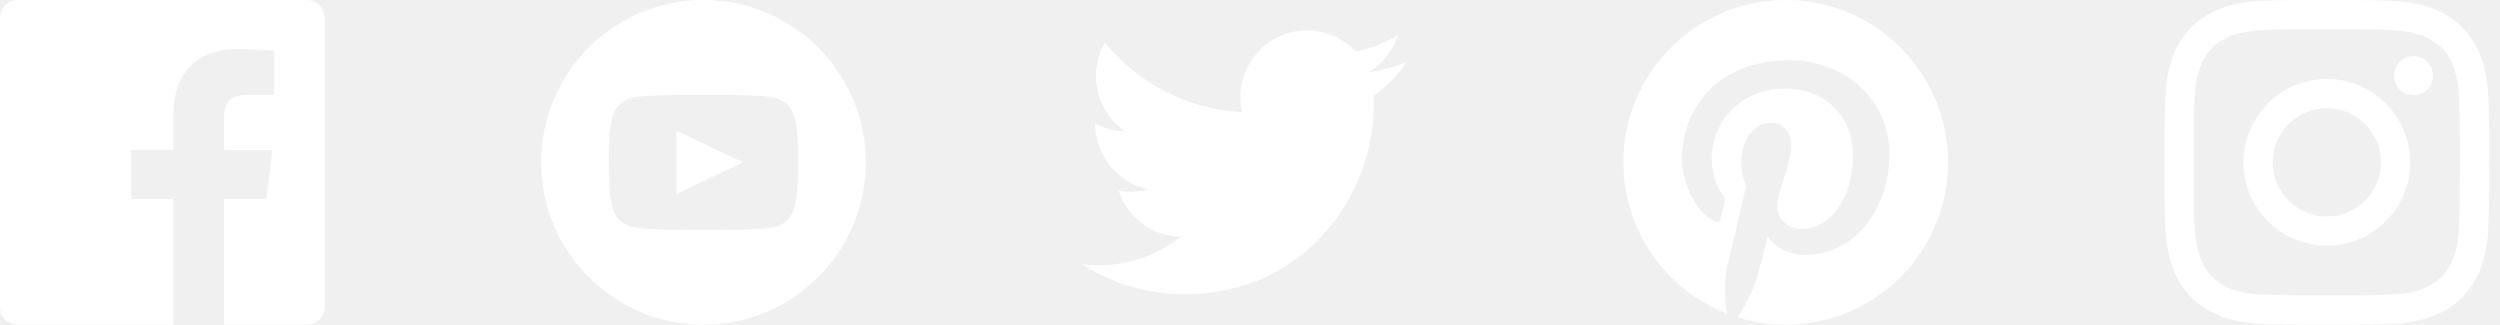
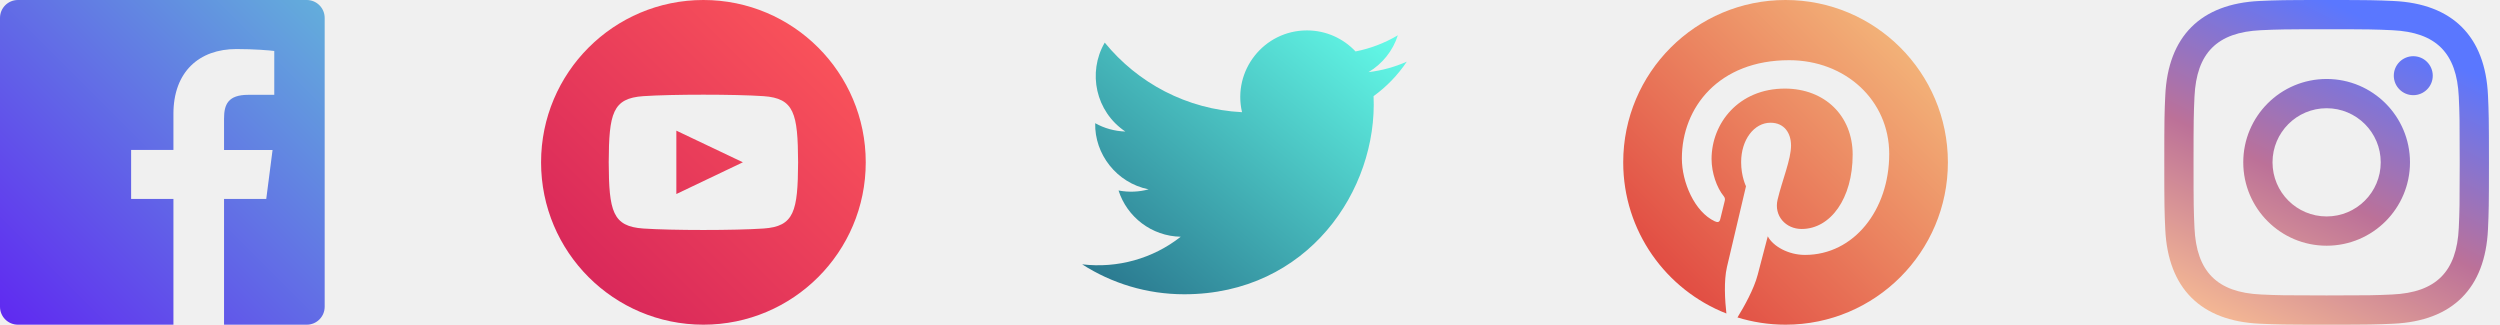
<svg xmlns="http://www.w3.org/2000/svg" width="154" height="20" viewBox="0 0 154 20" fill="none">
-   <path d="M18.896 0H1.104C0.494 0 0 0.494 0 1.104V18.897C0 19.506 0.494 20 1.104 20H10.683V12.255H8.077V9.237H10.683V7.011C10.683 4.428 12.261 3.021 14.566 3.021C15.67 3.021 16.618 3.103 16.895 3.14V5.84L15.297 5.841C14.043 5.841 13.801 6.437 13.801 7.31V9.238H16.79L16.401 12.256H13.801V20H18.898C19.506 20 20 19.506 20 18.896V1.104C20 0.494 19.506 0 18.896 0Z" fill="white" />
-   <path fill-rule="evenodd" clip-rule="evenodd" d="M143.333 0C140.618 0 140.278 0.012 139.211 0.06C135.579 0.227 133.561 2.242 133.394 5.877C133.345 6.944 133.333 7.284 133.333 10C133.333 12.716 133.345 13.057 133.393 14.123C133.56 17.755 135.575 19.773 139.21 19.94C140.278 19.988 140.618 20 143.333 20C146.049 20 146.39 19.988 147.457 19.94C151.085 19.773 153.108 17.758 153.273 14.123C153.322 13.057 153.333 12.716 153.333 10C153.333 7.284 153.322 6.944 153.273 5.878C153.11 2.249 151.093 0.228 147.458 0.061C146.39 0.012 146.049 0 143.333 0ZM143.333 1.802C146.003 1.802 146.32 1.812 147.375 1.861C150.085 1.984 151.351 3.27 151.474 5.96C151.523 7.014 151.532 7.331 151.532 10.001C151.532 12.672 151.522 12.988 151.474 14.042C151.35 16.729 150.088 18.017 147.375 18.141C146.32 18.189 146.005 18.199 143.333 18.199C140.663 18.199 140.347 18.189 139.293 18.141C136.576 18.017 135.317 16.725 135.193 14.041C135.145 12.987 135.135 12.671 135.135 10C135.135 7.33 135.146 7.014 135.193 5.959C135.318 3.27 136.58 1.983 139.293 1.86C140.348 1.812 140.663 1.802 143.333 1.802ZM138.198 10C138.198 7.164 140.498 4.865 143.333 4.865C146.169 4.865 148.468 7.164 148.468 10C148.468 12.837 146.169 15.136 143.333 15.136C140.498 15.136 138.198 12.836 138.198 10ZM143.333 13.333C141.493 13.333 140 11.842 140 10C140 8.159 141.493 6.667 143.333 6.667C145.174 6.667 146.667 8.159 146.667 10C146.667 11.842 145.174 13.333 143.333 13.333ZM147.471 4.662C147.471 4 148.008 3.462 148.672 3.462C149.334 3.462 149.871 4 149.871 4.662C149.871 5.325 149.334 5.862 148.672 5.862C148.008 5.862 147.471 5.325 147.471 4.662Z" fill="white" />
-   <path d="M110 0C104.477 0 100 4.477 100 10C100 14.237 102.636 17.855 106.356 19.312C106.268 18.521 106.189 17.308 106.391 16.444C106.573 15.663 107.563 11.473 107.563 11.473C107.563 11.473 107.264 10.874 107.264 9.988C107.264 8.598 108.07 7.56 109.073 7.56C109.926 7.56 110.338 8.201 110.338 8.968C110.338 9.826 109.793 11.108 109.51 12.297C109.274 13.293 110.009 14.105 110.991 14.105C112.768 14.105 114.134 12.231 114.134 9.526C114.134 7.132 112.414 5.457 109.958 5.457C107.113 5.457 105.443 7.592 105.443 9.797C105.443 10.656 105.773 11.578 106.187 12.078C106.268 12.178 106.28 12.265 106.256 12.366L105.978 13.499C105.934 13.682 105.833 13.722 105.643 13.633C104.394 13.052 103.613 11.226 103.613 9.759C103.613 6.605 105.905 3.708 110.221 3.708C113.69 3.708 116.386 6.18 116.386 9.483C116.386 12.93 114.213 15.703 111.197 15.703C110.183 15.703 109.231 15.178 108.905 14.555L108.282 16.933C108.056 17.802 107.447 18.891 107.038 19.554C107.975 19.843 108.969 20 110 20C115.523 20 120 15.523 120 10C120 4.477 115.523 0 110 0Z" fill="white" />
-   <path d="M86.666 3.798C85.931 4.124 85.14 4.344 84.31 4.444C85.157 3.936 85.808 3.132 86.114 2.174C85.322 2.644 84.443 2.985 83.508 3.169C82.761 2.372 81.693 1.874 80.513 1.874C77.864 1.874 75.917 4.345 76.516 6.911C73.106 6.74 70.083 5.107 68.059 2.624C66.984 4.469 67.501 6.881 69.328 8.103C68.656 8.081 68.023 7.897 67.471 7.589C67.426 9.49 68.788 11.268 70.761 11.664C70.184 11.821 69.552 11.858 68.908 11.734C69.43 13.364 70.945 14.55 72.742 14.584C71.016 15.936 68.843 16.54 66.666 16.284C68.482 17.448 70.64 18.127 72.957 18.127C80.575 18.127 84.879 11.693 84.619 5.922C85.421 5.343 86.117 4.62 86.666 3.798Z" fill="white" />
-   <path fill-rule="evenodd" clip-rule="evenodd" d="M43.334 0C37.811 0 33.334 4.478 33.334 10C33.334 15.523 37.811 20 43.334 20C48.856 20 53.334 15.523 53.334 10C53.334 4.478 48.856 0 43.334 0ZM47.034 14.077C45.283 14.197 41.381 14.197 39.632 14.077C37.735 13.947 37.514 13.018 37.5 10C37.514 6.976 37.738 6.053 39.632 5.923C41.381 5.803 45.283 5.803 47.034 5.923C48.932 6.053 49.152 6.982 49.167 10C49.152 13.024 48.929 13.947 47.034 14.077ZM45.764 9.997L41.667 8.048V11.952L45.764 9.997Z" fill="white" />
+   <path d="M18.896 0H1.104C0.494 0 0 0.494 0 1.104V18.897C0 19.506 0.494 20 1.104 20H10.683V12.255H8.077V9.237H10.683V7.011C10.683 4.428 12.261 3.021 14.566 3.021C15.67 3.021 16.618 3.103 16.895 3.14V5.84L15.297 5.841C14.043 5.841 13.801 6.437 13.801 7.31V9.238H16.79L16.401 12.256H13.801V20H18.898C19.506 20 20 19.506 20 18.896V1.104C20 0.494 19.506 0 18.896 0Z" fill="url(#paint0_linear_0_4005)" />
+   <path fill-rule="evenodd" clip-rule="evenodd" d="M143.32 0C140.604 0 140.264 0.012 139.198 0.06C135.566 0.227 133.548 2.242 133.381 5.877C133.332 6.944 133.32 7.284 133.32 10C133.32 12.716 133.332 13.057 133.38 14.123C133.547 17.755 135.562 19.773 139.197 19.94C140.264 19.988 140.604 20 143.32 20C146.036 20 146.377 19.988 147.443 19.94C151.072 19.773 153.095 17.758 153.259 14.123C153.308 13.057 153.32 12.716 153.32 10C153.32 7.284 153.308 6.944 153.26 5.878C153.097 2.249 151.079 0.228 147.444 0.061C146.377 0.012 146.036 0 143.32 0ZM143.32 1.802C145.99 1.802 146.307 1.812 147.362 1.861C150.072 1.984 151.338 3.27 151.461 5.96C151.509 7.014 151.518 7.331 151.518 10.001C151.518 12.672 151.508 12.988 151.461 14.042C151.337 16.729 150.074 18.017 147.362 18.141C146.307 18.189 145.992 18.199 143.32 18.199C140.65 18.199 140.333 18.189 139.279 18.141C136.563 18.017 135.303 16.725 135.18 14.041C135.132 12.987 135.122 12.671 135.122 10C135.122 7.33 135.133 7.014 135.18 5.959C135.304 3.27 136.567 1.983 139.279 1.86C140.334 1.812 140.65 1.802 143.32 1.802ZM138.185 10C138.185 7.164 140.484 4.865 143.32 4.865C146.156 4.865 148.455 7.164 148.455 10C148.455 12.837 146.156 15.136 143.32 15.136C140.484 15.136 138.185 12.836 138.185 10ZM143.32 13.333C141.479 13.333 139.987 11.842 139.987 10C139.987 8.159 141.479 6.667 143.32 6.667C145.161 6.667 146.653 8.159 146.653 10C146.653 11.842 145.161 13.333 143.32 13.333ZM147.458 4.662C147.458 4 147.995 3.462 148.658 3.462C149.321 3.462 149.858 4 149.858 4.662C149.858 5.325 149.321 5.862 148.658 5.862C147.995 5.862 147.458 5.325 147.458 4.662Z" fill="url(#paint1_linear_0_4005)" />
+   <path d="M109.99 0C104.467 0 99.99 4.477 99.99 10C99.99 14.237 102.626 17.855 106.346 19.312C106.258 18.521 106.179 17.308 106.381 16.444C106.562 15.663 107.553 11.473 107.553 11.473C107.553 11.473 107.254 10.874 107.254 9.988C107.254 8.598 108.06 7.56 109.063 7.56C109.916 7.56 110.328 8.201 110.328 8.968C110.328 9.826 109.782 11.108 109.5 12.297C109.264 13.293 109.999 14.105 110.981 14.105C112.758 14.105 114.124 12.231 114.124 9.526C114.124 7.132 112.404 5.457 109.947 5.457C107.102 5.457 105.432 7.592 105.432 9.797C105.432 10.656 105.763 11.578 106.177 12.078C106.258 12.178 106.27 12.265 106.246 12.366L105.968 13.499C105.924 13.682 105.823 13.722 105.633 13.633C104.384 13.052 103.603 11.226 103.603 9.759C103.603 6.605 105.895 3.708 110.211 3.708C113.68 3.708 116.376 6.18 116.376 9.483C116.376 12.93 114.203 15.703 111.187 15.703C110.173 15.703 109.221 15.178 108.895 14.555L108.272 16.933C108.046 17.802 107.437 18.891 107.028 19.554C107.965 19.843 108.959 20 109.99 20C115.512 20 119.99 15.523 119.99 10C119.99 4.477 115.512 0 109.99 0Z" fill="url(#paint2_linear_0_4005)" />
+   <path d="M86.66 3.797C85.924 4.124 85.133 4.344 84.303 4.443C85.151 3.936 85.802 3.132 86.108 2.173C85.315 2.643 84.437 2.985 83.502 3.169C82.754 2.372 81.687 1.873 80.507 1.873C77.858 1.873 75.911 4.345 76.509 6.911C73.1 6.74 70.077 5.107 68.052 2.624C66.978 4.468 67.495 6.881 69.322 8.102C68.65 8.081 68.017 7.897 67.464 7.589C67.419 9.49 68.782 11.268 70.755 11.664C70.177 11.821 69.545 11.857 68.902 11.734C69.423 13.364 70.938 14.55 72.735 14.583C71.01 15.936 68.837 16.54 66.66 16.283C68.476 17.448 70.633 18.127 72.95 18.127C80.568 18.127 84.873 11.693 84.612 5.922C85.414 5.342 86.11 4.62 86.66 3.797Z" fill="url(#paint3_linear_0_4005)" />
+   <path fill-rule="evenodd" clip-rule="evenodd" d="M43.33 0C37.807 0 33.33 4.478 33.33 10C33.33 15.523 37.807 20 43.33 20C48.852 20 53.33 15.523 53.33 10C53.33 4.478 48.852 0 43.33 0ZM47.031 14.077C45.279 14.197 41.377 14.197 39.628 14.077C37.732 13.947 37.511 13.018 37.497 10C37.511 6.976 37.734 6.053 39.628 5.923C41.377 5.803 45.28 5.803 47.031 5.923C48.928 6.053 49.148 6.982 49.163 10C49.148 13.024 48.926 13.947 47.031 14.077ZM45.761 9.997L41.663 8.048V11.952L45.761 9.997Z" fill="url(#paint4_linear_0_4005)" />
+   <defs>
+     <linearGradient id="paint0_linear_0_4005" x1="10" y1="-10" x2="-10" y2="10" gradientUnits="userSpaceOnUse">
+       <stop stop-color="#63AFDB" />
+       <stop offset="1" stop-color="#6028F1" />
+     </linearGradient>
+     <linearGradient id="paint1_linear_0_4005" x1="143.32" y1="25" x2="153.32" y2="5" gradientUnits="userSpaceOnUse">
+       <stop stop-color="#FFC593" />
+       <stop offset="0.519" stop-color="#BC7198" />
+       <stop offset="1" stop-color="#5A77FF" />
+     </linearGradient>
+     <linearGradient id="paint2_linear_0_4005" x1="109.99" y1="-10" x2="89.99" y2="10" gradientUnits="userSpaceOnUse">
+       <stop stop-color="#F6C683" />
+       <stop offset="1" stop-color="#DE3838" />
+     </linearGradient>
+     <linearGradient id="paint3_linear_0_4005" x1="76.66" y1="-6.253" x2="60.75" y2="13.324" gradientUnits="userSpaceOnUse">
+       <stop stop-color="#65FFEB" />
+       <stop offset="1" stop-color="#27718A" />
+     </linearGradient>
+     <linearGradient id="paint4_linear_0_4005" x1="43.33" y1="30" x2="63.33" y2="10" gradientUnits="userSpaceOnUse">
+       <stop stop-color="#D3205A" />
+       <stop offset="1" stop-color="#FF5A5A" />
+     </linearGradient>
+   </defs>
</svg>
